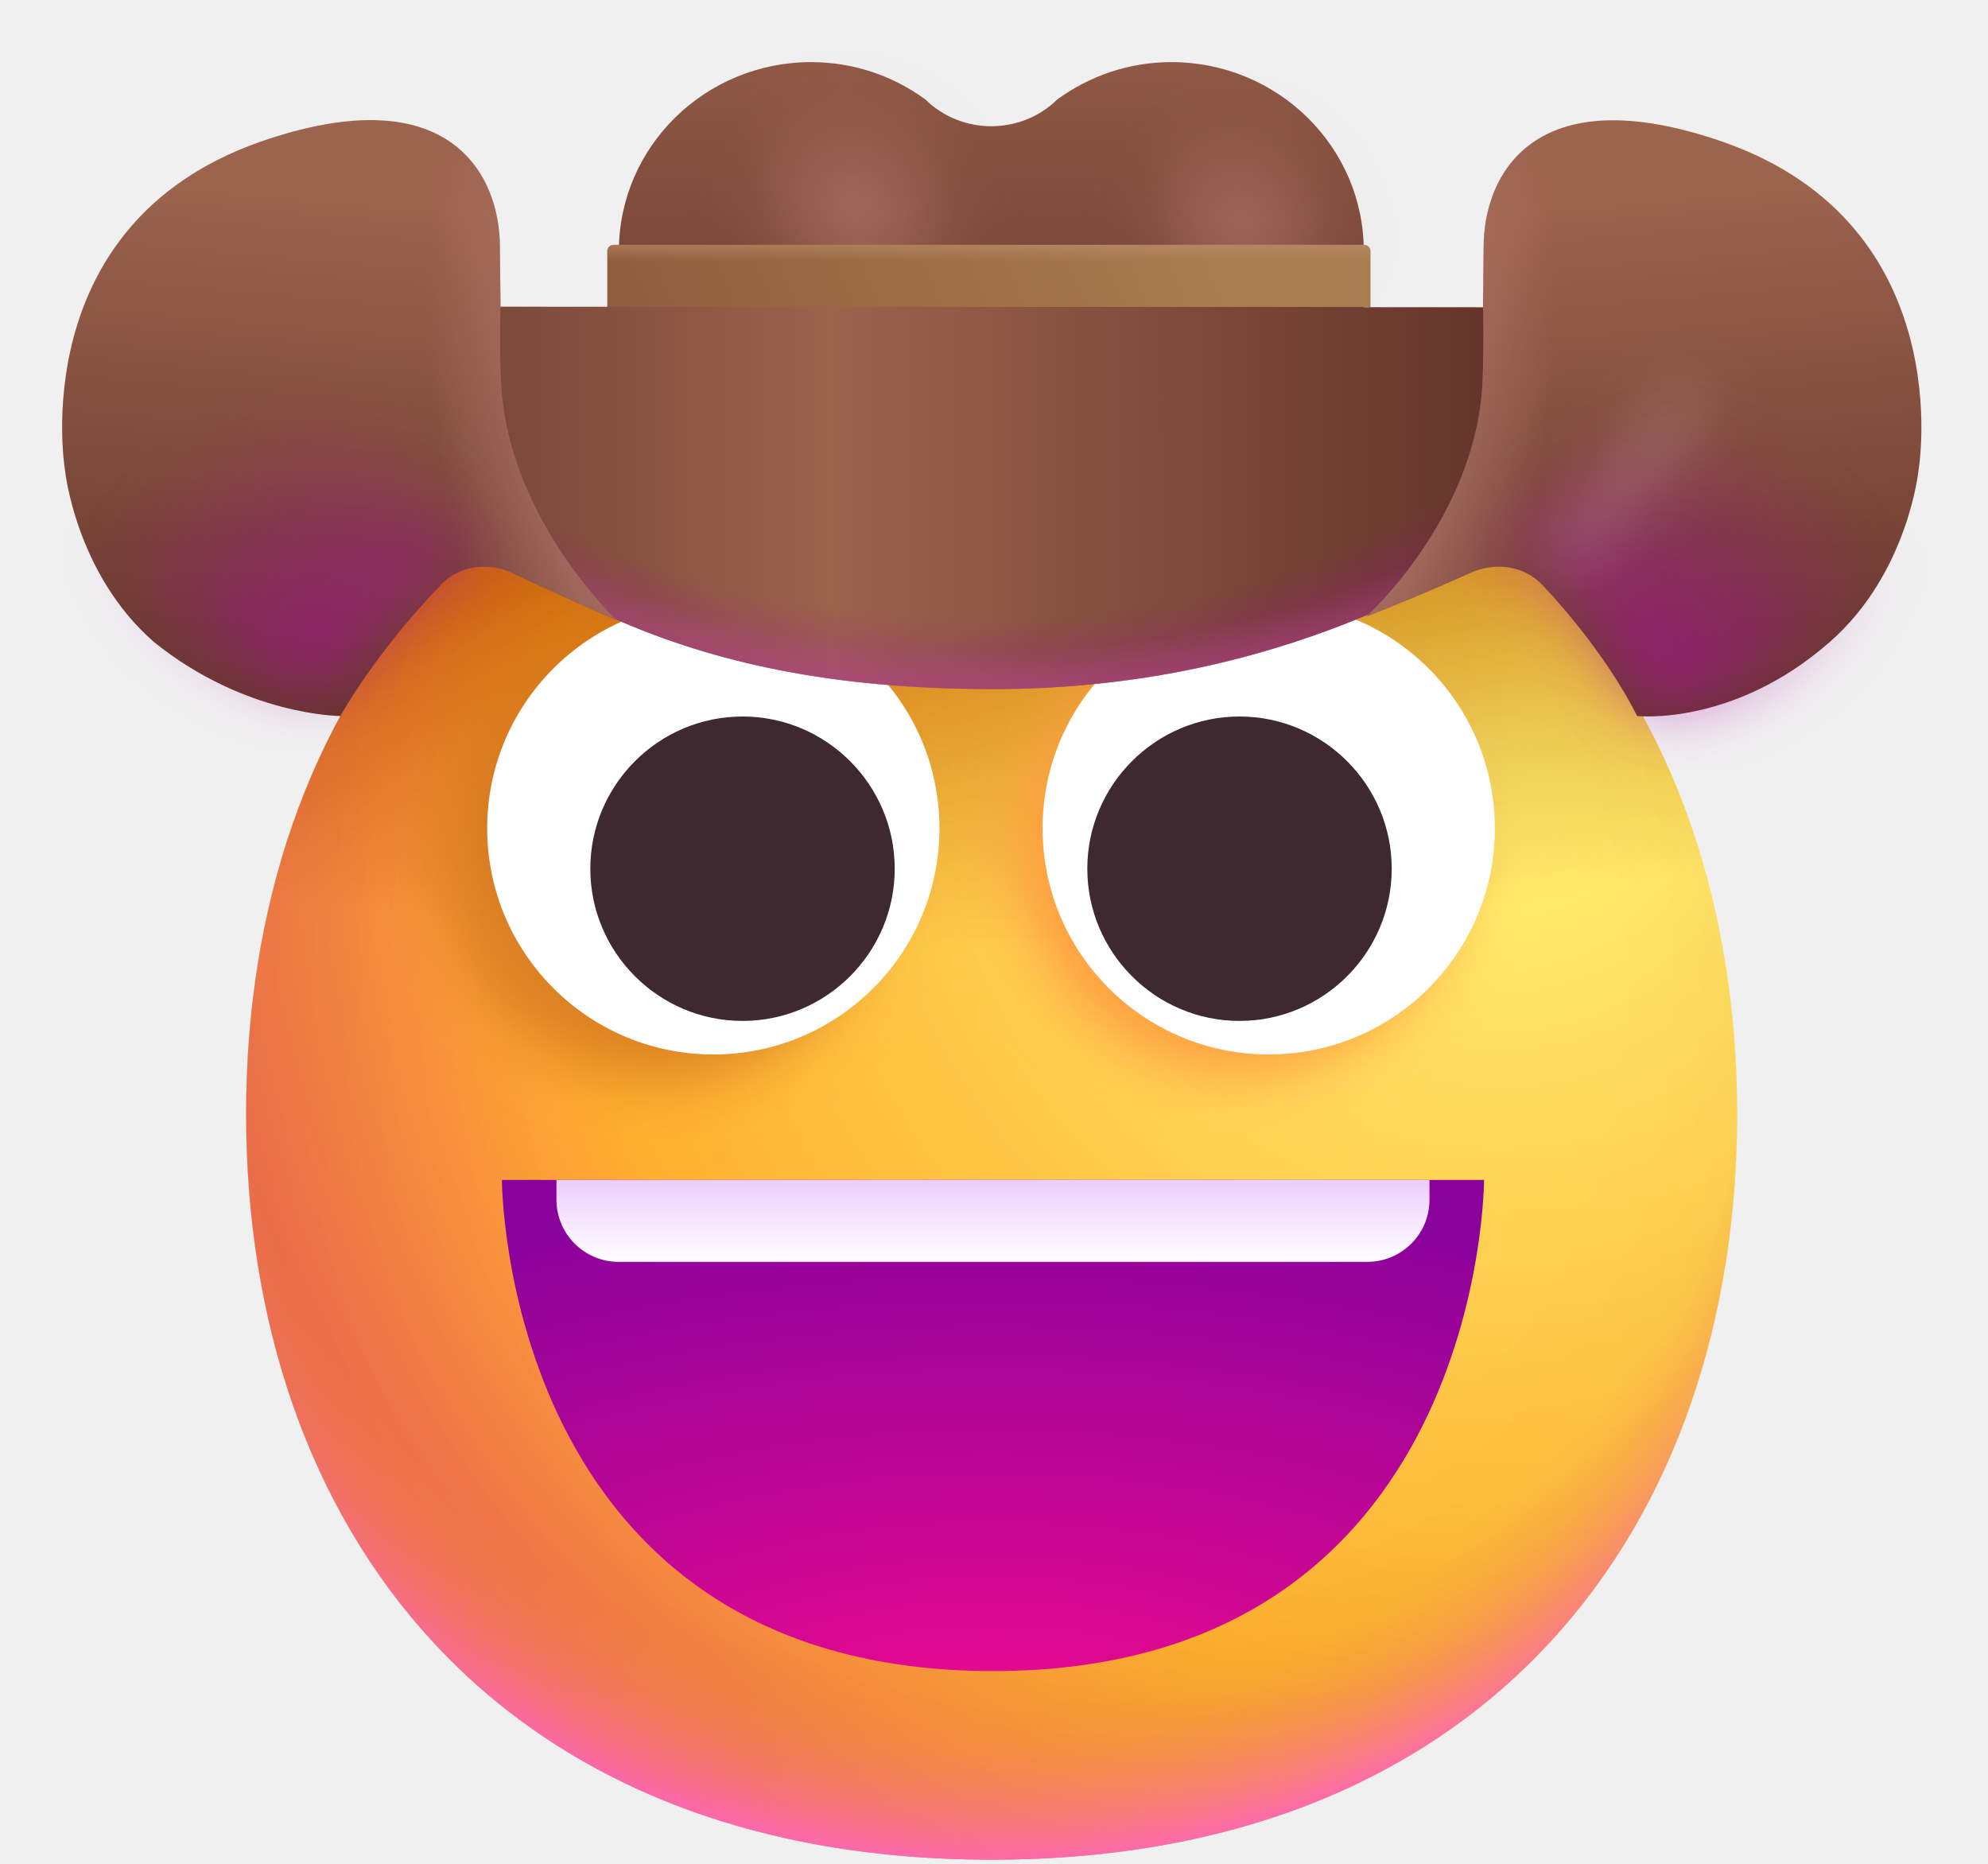
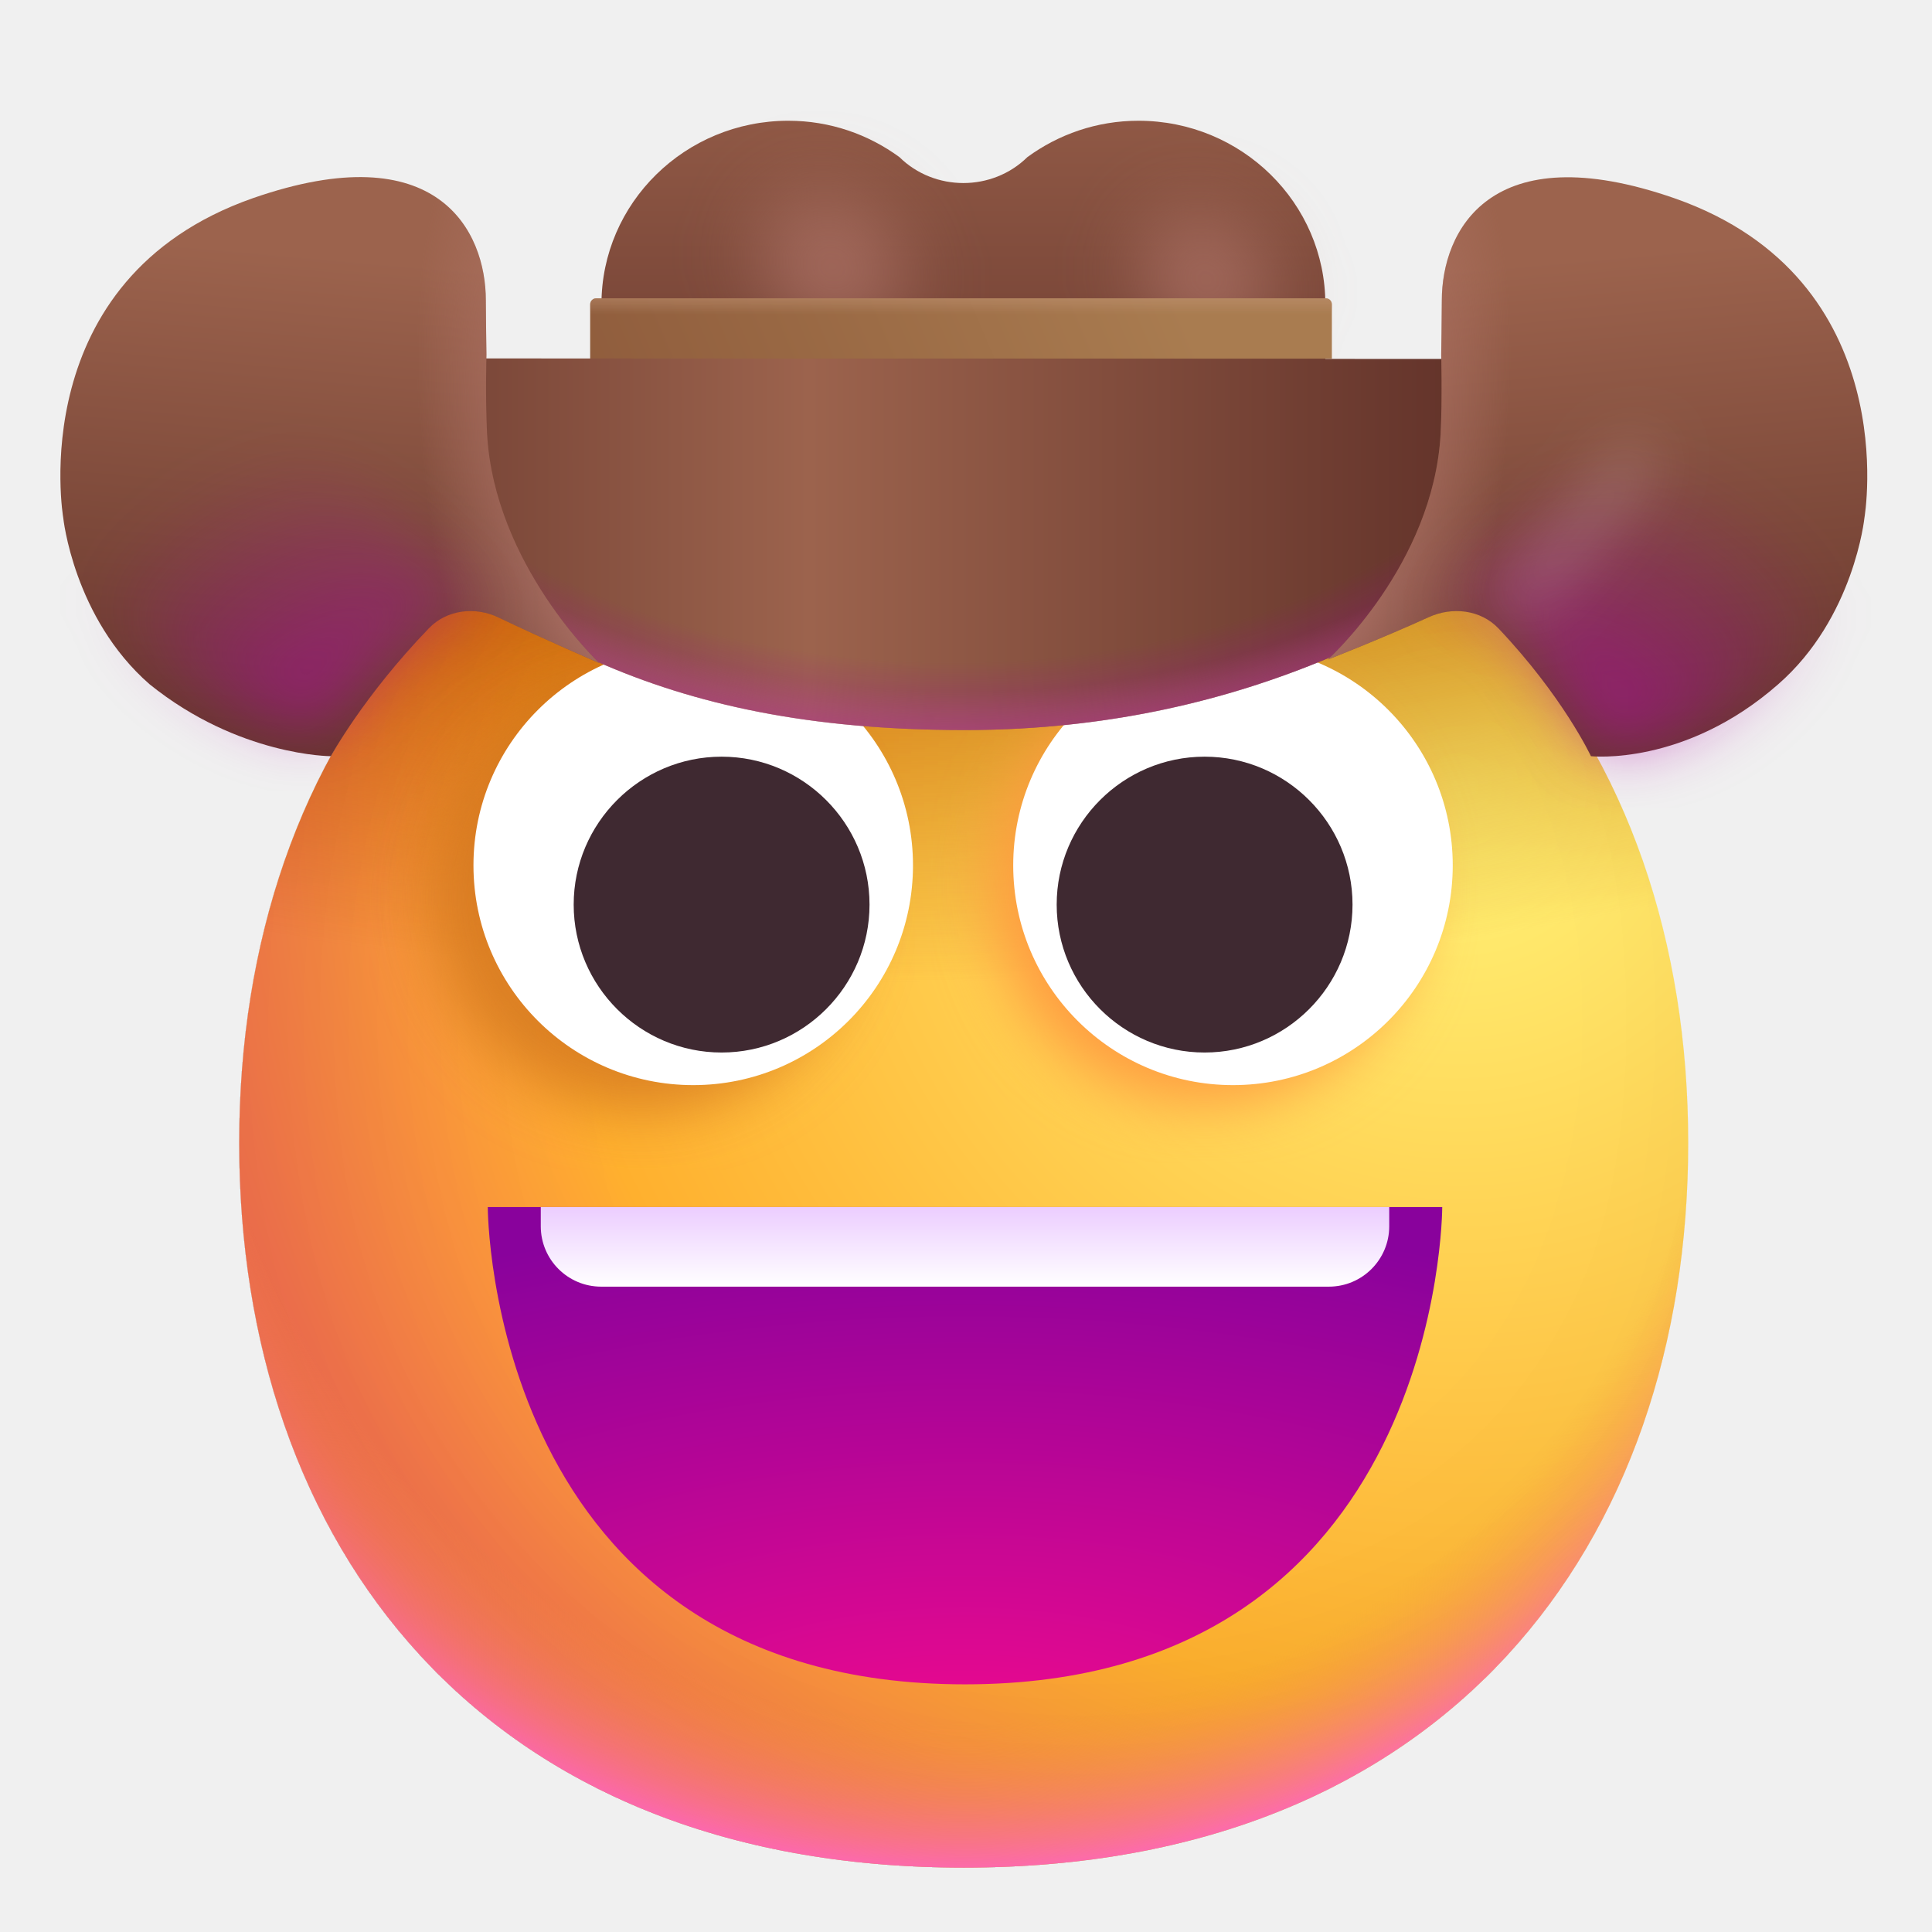
- <svg xmlns="http://www.w3.org/2000/svg" width="32" height="30" viewBox="0 0 32 30" fill="none">
+ <svg xmlns="http://www.w3.org/2000/svg" width="32" height="32" viewBox="0 0 32 32" fill="none">
  <g filter="url(#filter0_i_6808_5273)">
-     <path d="M15.962 29.933C23.963 29.933 27.962 24.561 27.962 17.933C27.962 11.306 23.963 5.933 15.962 5.933C7.96 5.933 3.962 11.306 3.962 17.933C3.962 24.561 7.96 29.933 15.962 29.933Z" fill="url(#paint0_radial_6808_5273)" />
+     <path d="M15.962 30.933C23.963 30.933 27.962 25.561 27.962 18.933C27.962 12.306 23.963 6.933 15.962 6.933C7.96 6.933 3.962 12.306 3.962 18.933C3.962 25.561 7.96 30.933 15.962 30.933Z" fill="url(#paint0_radial_6808_5273)" />
  </g>
-   <path d="M15.962 29.933C23.963 29.933 27.962 24.561 27.962 17.933C27.962 11.306 23.963 5.933 15.962 5.933C7.96 5.933 3.962 11.306 3.962 17.933C3.962 24.561 7.96 29.933 15.962 29.933Z" fill="url(#paint1_radial_6808_5273)" style="mix-blend-mode:multiply" />
-   <path d="M15.962 29.933C23.963 29.933 27.962 24.561 27.962 17.933C27.962 11.306 23.963 5.933 15.962 5.933C7.96 5.933 3.962 11.306 3.962 17.933C3.962 24.561 7.96 29.933 15.962 29.933Z" fill="url(#paint2_radial_6808_5273)" />
-   <path d="M18.856 1C18.163 1 17.53 1.227 17.017 1.602C16.434 2.175 15.479 2.175 14.897 1.602C14.384 1.227 13.751 1 13.057 1C11.349 1 9.962 2.362 9.962 4.041V9.007H21.952V4.041C21.952 2.362 20.565 1 18.856 1Z" fill="url(#paint3_linear_6808_5273)" />
+   <path d="M15.962 30.933C23.963 30.933 27.962 25.561 27.962 18.933C27.962 12.306 23.963 6.933 15.962 6.933C7.96 6.933 3.962 12.306 3.962 18.933C3.962 25.561 7.96 30.933 15.962 30.933Z" fill="url(#paint1_radial_6808_5273)" style="mix-blend-mode:multiply" />
+   <path d="M15.962 30.933C23.963 30.933 27.962 25.561 27.962 18.933C27.962 12.306 23.963 6.933 15.962 6.933C7.96 6.933 3.962 12.306 3.962 18.933C3.962 25.561 7.96 30.933 15.962 30.933Z" fill="url(#paint2_radial_6808_5273)" />
+   <path d="M18.856 2C18.163 2 17.53 2.227 17.017 2.602C16.434 3.175 15.479 3.175 14.897 2.602C14.384 2.227 13.751 2 13.057 2C11.349 2 9.962 3.362 9.962 5.041V10.007H21.952V5.041C21.952 3.362 20.565 2 18.856 2Z" fill="url(#paint3_linear_6808_5273)" />
  <g filter="url(#filter1_f_6808_5273)">
-     <circle cx="13.35" cy="3.412" r="2.412" fill="url(#paint4_radial_6808_5273)" fill-opacity="0.75" />
+     <circle cx="13.35" cy="4.412" r="2.412" fill="url(#paint4_radial_6808_5273)" fill-opacity="0.75" />
  </g>
  <g filter="url(#filter2_f_6808_5273)">
-     <ellipse cx="19.575" cy="3.63" rx="2.215" ry="2.194" fill="url(#paint5_radial_6808_5273)" fill-opacity="0.75" />
+     <ellipse cx="19.575" cy="4.63" rx="2.215" ry="2.194" fill="url(#paint5_radial_6808_5273)" fill-opacity="0.75" />
  </g>
-   <path d="M21.96 3.941H9.875C9.82 3.941 9.775 3.986 9.775 4.041V4.941H22.06V4.041C22.06 3.986 22.016 3.941 21.96 3.941Z" fill="url(#paint6_linear_6808_5273)" />
-   <path d="M21.96 3.941H9.875C9.82 3.941 9.775 3.986 9.775 4.041V4.941H22.06V4.041C22.06 3.986 22.016 3.941 21.96 3.941Z" fill="url(#paint7_linear_6808_5273)" />
+   <path d="M21.96 4.941H9.875C9.82 4.941 9.775 4.986 9.775 5.041V5.941H22.06V5.041C22.06 4.986 22.016 4.941 21.96 4.941Z" fill="url(#paint6_linear_6808_5273)" />
+   <path d="M21.96 4.941H9.875C9.82 4.941 9.775 4.986 9.775 5.041V5.941H22.06V5.041C22.06 4.986 22.016 4.941 21.96 4.941Z" fill="url(#paint7_linear_6808_5273)" />
  <g opacity="0.8" filter="url(#filter3_f_6808_5273)">
-     <path d="M10.638 17.377C12.581 17.377 14.155 15.802 14.155 13.86C14.155 11.918 12.581 10.343 10.638 10.343C8.696 10.343 7.122 11.918 7.122 13.86C7.122 15.802 8.696 17.377 10.638 17.377Z" fill="#D3751F" />
+     <path d="M10.638 18.377C12.581 18.377 14.155 16.802 14.155 14.86C14.155 12.918 12.581 11.343 10.638 11.343C8.696 11.343 7.122 12.918 7.122 14.86C7.122 16.802 8.696 18.377 10.638 18.377Z" fill="#D3751F" />
  </g>
  <g filter="url(#filter4_f_6808_5273)">
-     <path d="M19.952 17.257C21.894 17.257 23.468 15.682 23.468 13.74C23.468 11.798 21.894 10.223 19.952 10.223C18.01 10.223 16.435 11.798 16.435 13.74C16.435 15.682 18.01 17.257 19.952 17.257Z" fill="#FF9B40" />
+     <path d="M19.952 18.257C21.894 18.257 23.468 16.682 23.468 14.74C23.468 12.798 21.894 11.223 19.952 11.223C18.01 11.223 16.435 12.798 16.435 14.74C16.435 16.682 18.01 18.257 19.952 18.257Z" fill="#FF9B40" />
  </g>
-   <path d="M11.482 16.973C13.492 16.973 15.122 15.344 15.122 13.333C15.122 11.323 13.492 9.693 11.482 9.693C9.472 9.693 7.842 11.323 7.842 13.333C7.842 15.344 9.472 16.973 11.482 16.973Z" fill="white" />
-   <path d="M20.422 16.973C22.432 16.973 24.062 15.344 24.062 13.333C24.062 11.323 22.432 9.693 20.422 9.693C18.412 9.693 16.782 11.323 16.782 13.333C16.782 15.344 18.412 16.973 20.422 16.973Z" fill="white" />
-   <path d="M9.502 13.983C9.502 12.633 10.602 11.533 11.952 11.533C13.302 11.533 14.402 12.633 14.402 13.983C14.402 15.333 13.302 16.433 11.952 16.433C10.602 16.433 9.502 15.333 9.502 13.983Z" fill="#3F2931" />
-   <path d="M17.502 13.983C17.502 12.633 18.602 11.533 19.952 11.533C21.302 11.533 22.402 12.633 22.402 13.983C22.402 15.333 21.302 16.433 19.952 16.433C18.602 16.433 17.502 15.333 17.502 13.983Z" fill="#3F2931" />
-   <path d="M26.487 7.106H29.934C29.934 4.496 28.567 2.386 25.957 2.386C24.137 2.386 25.417 3.426 24.637 4.946L7.097 4.936C7.097 3.886 7.227 2.386 5.397 2.386C2.787 2.386 1.587 4.496 1.587 7.106H2.697L5.397 6.951C8.327 9.421 10.852 11.092 15.977 11.092C20.117 11.092 23.557 9.586 26.487 7.106Z" fill="url(#paint8_linear_6808_5273)" />
-   <path d="M26.487 7.106H29.934C29.934 4.496 28.567 2.386 25.957 2.386C24.137 2.386 25.417 3.426 24.637 4.946L7.097 4.936C7.097 3.886 7.227 2.386 5.397 2.386C2.787 2.386 1.587 4.496 1.587 7.106H2.697L5.397 6.951C8.327 9.421 10.852 11.092 15.977 11.092C20.117 11.092 23.557 9.586 26.487 7.106Z" fill="url(#paint9_radial_6808_5273)" />
-   <path d="M26.487 7.106H29.934C29.934 4.496 28.567 2.386 25.957 2.386C24.137 2.386 25.417 3.426 24.637 4.946L7.097 4.936C7.097 3.886 7.227 2.386 5.397 2.386C2.787 2.386 1.587 4.496 1.587 7.106H2.697L5.397 6.951C8.327 9.421 10.852 11.092 15.977 11.092C20.117 11.092 23.557 9.586 26.487 7.106Z" fill="url(#paint10_radial_6808_5273)" />
-   <path d="M8.057 4.873C8.057 4.873 8.037 5.583 8.067 6.183C8.187 8.353 9.927 9.983 9.927 9.983C9.927 9.983 9.016 9.591 8.258 9.228C7.871 9.042 7.401 9.097 7.103 9.407C6.011 10.541 5.481 11.525 5.481 11.525C5.481 11.525 3.954 11.525 2.477 10.333C1.217 9.233 1.047 7.573 1.047 7.573C1.047 7.573 0.367 3.623 4.187 2.283C7.257 1.213 8.047 2.833 8.047 3.973C8.047 4.193 8.057 4.873 8.057 4.873Z" fill="url(#paint11_linear_6808_5273)" />
-   <path d="M8.057 4.873C8.057 4.873 8.037 5.583 8.067 6.183C8.187 8.353 9.927 9.983 9.927 9.983C9.927 9.983 9.016 9.591 8.258 9.228C7.871 9.042 7.401 9.097 7.103 9.407C6.011 10.541 5.481 11.525 5.481 11.525C5.481 11.525 3.954 11.525 2.477 10.333C1.217 9.233 1.047 7.573 1.047 7.573C1.047 7.573 0.367 3.623 4.187 2.283C7.257 1.213 8.047 2.833 8.047 3.973C8.047 4.193 8.057 4.873 8.057 4.873Z" fill="url(#paint12_radial_6808_5273)" />
+   <path d="M11.482 17.973C13.492 17.973 15.122 16.344 15.122 14.333C15.122 12.323 13.492 10.693 11.482 10.693C9.472 10.693 7.842 12.323 7.842 14.333C7.842 16.344 9.472 17.973 11.482 17.973Z" fill="white" />
+   <path d="M20.422 17.973C22.432 17.973 24.062 16.344 24.062 14.333C24.062 12.323 22.432 10.693 20.422 10.693C18.412 10.693 16.782 12.323 16.782 14.333C16.782 16.344 18.412 17.973 20.422 17.973Z" fill="white" />
+   <path d="M9.502 14.983C9.502 13.633 10.602 12.533 11.952 12.533C13.302 12.533 14.402 13.633 14.402 14.983C14.402 16.333 13.302 17.433 11.952 17.433C10.602 17.433 9.502 16.333 9.502 14.983Z" fill="#3F2931" />
+   <path d="M17.502 14.983C17.502 13.633 18.602 12.533 19.952 12.533C21.302 12.533 22.402 13.633 22.402 14.983C22.402 16.333 21.302 17.433 19.952 17.433C18.602 17.433 17.502 16.333 17.502 14.983Z" fill="#3F2931" />
+   <path d="M26.487 8.106H29.934C29.934 5.496 28.567 3.386 25.957 3.386C24.137 3.386 25.417 4.426 24.637 5.946L7.097 5.936C7.097 4.886 7.227 3.386 5.397 3.386C2.787 3.386 1.587 5.496 1.587 8.106H2.697L5.397 7.951C8.327 10.421 10.852 12.092 15.977 12.092C20.117 12.092 23.557 10.586 26.487 8.106Z" fill="url(#paint8_linear_6808_5273)" />
+   <path d="M26.487 8.106H29.934C29.934 5.496 28.567 3.386 25.957 3.386C24.137 3.386 25.417 4.426 24.637 5.946L7.097 5.936C7.097 4.886 7.227 3.386 5.397 3.386C2.787 3.386 1.587 5.496 1.587 8.106H2.697L5.397 7.951C8.327 10.421 10.852 12.092 15.977 12.092C20.117 12.092 23.557 10.586 26.487 8.106Z" fill="url(#paint9_radial_6808_5273)" />
+   <path d="M26.487 8.106H29.934C29.934 5.496 28.567 3.386 25.957 3.386C24.137 3.386 25.417 4.426 24.637 5.946L7.097 5.936C7.097 4.886 7.227 3.386 5.397 3.386C2.787 3.386 1.587 5.496 1.587 8.106H2.697L5.397 7.951C8.327 10.421 10.852 12.092 15.977 12.092C20.117 12.092 23.557 10.586 26.487 8.106Z" fill="url(#paint10_radial_6808_5273)" />
+   <path d="M8.057 5.873C8.057 5.873 8.037 6.583 8.067 7.183C8.187 9.353 9.927 10.983 9.927 10.983C9.927 10.983 9.016 10.591 8.258 10.228C7.871 10.042 7.401 10.097 7.103 10.407C6.011 11.541 5.481 12.525 5.481 12.525C5.481 12.525 3.954 12.525 2.477 11.333C1.217 10.233 1.047 8.573 1.047 8.573C1.047 8.573 0.367 4.623 4.187 3.283C7.257 2.213 8.047 3.833 8.047 4.973C8.047 5.193 8.057 5.873 8.057 5.873Z" fill="url(#paint11_linear_6808_5273)" />
+   <path d="M8.057 5.873C8.057 5.873 8.037 6.583 8.067 7.183C8.187 9.353 9.927 10.983 9.927 10.983C9.927 10.983 9.016 10.591 8.258 10.228C7.871 10.042 7.401 10.097 7.103 10.407C6.011 11.541 5.481 12.525 5.481 12.525C5.481 12.525 3.954 12.525 2.477 11.333C1.217 10.233 1.047 8.573 1.047 8.573C1.047 8.573 0.367 4.623 4.187 3.283C7.257 2.213 8.047 3.833 8.047 4.973C8.047 5.193 8.057 5.873 8.057 5.873Z" fill="url(#paint12_radial_6808_5273)" />
  <g filter="url(#filter5_f_6808_5273)">
-     <path d="M1.282 7.249C2.022 4.648 5.647 6.448 7.393 8.512C7.686 8.859 7.986 9.098 8.306 9.248L8.3 9.264C8.274 9.252 8.249 9.24 8.224 9.228C7.836 9.042 7.366 9.097 7.07 9.409C6.024 10.123 5.306 11.092 5.306 11.092C5.306 11.092 4.009 11.092 2.556 9.873C1.668 9.129 1.395 8.189 1.311 7.67C1.27 7.412 1.211 7.5 1.282 7.249V7.249Z" fill="url(#paint13_radial_6808_5273)" />
+     <path d="M1.282 8.249C2.022 5.648 5.647 7.448 7.393 9.512C7.686 9.859 7.986 10.098 8.306 10.248L8.3 10.264C8.274 10.252 8.249 10.24 8.224 10.228C7.836 10.042 7.366 10.097 7.07 10.409C6.024 11.123 5.306 12.092 5.306 12.092C5.306 12.092 4.009 12.092 2.556 10.873C1.668 10.129 1.395 9.189 1.311 8.67C1.27 8.412 1.211 8.5 1.282 8.249V8.249Z" fill="url(#paint13_radial_6808_5273)" />
  </g>
-   <path d="M23.871 4.876C23.871 4.876 23.891 5.586 23.861 6.186C23.741 8.356 21.993 9.924 21.993 9.924C21.993 9.924 22.906 9.568 23.665 9.222C24.056 9.044 24.527 9.099 24.822 9.411C25.894 10.544 26.351 11.525 26.351 11.525C26.351 11.525 27.901 11.695 29.451 10.335C30.711 9.236 30.881 7.576 30.881 7.576C30.881 7.576 31.561 3.626 27.741 2.286C24.671 1.216 23.881 2.836 23.881 3.976C23.881 4.196 23.871 4.876 23.871 4.876Z" fill="url(#paint14_linear_6808_5273)" />
-   <path d="M23.871 4.876C23.871 4.876 23.891 5.586 23.861 6.186C23.741 8.356 21.993 9.924 21.993 9.924C21.993 9.924 22.906 9.568 23.665 9.222C24.056 9.044 24.527 9.099 24.822 9.411C25.894 10.544 26.351 11.525 26.351 11.525C26.351 11.525 27.901 11.695 29.451 10.335C30.711 9.236 30.881 7.576 30.881 7.576C30.881 7.576 31.561 3.626 27.741 2.286C24.671 1.216 23.881 2.836 23.881 3.976C23.881 4.196 23.871 4.876 23.871 4.876Z" fill="url(#paint15_radial_6808_5273)" />
+   <path d="M23.871 5.876C23.871 5.876 23.891 6.586 23.861 7.186C23.741 9.356 21.993 10.924 21.993 10.924C21.993 10.924 22.906 10.568 23.665 10.222C24.056 10.044 24.527 10.099 24.822 10.411C25.894 11.544 26.351 12.525 26.351 12.525C26.351 12.525 27.901 12.695 29.451 11.335C30.711 10.236 30.881 8.576 30.881 8.576C30.881 8.576 31.561 4.626 27.741 3.286C24.671 2.216 23.881 3.836 23.881 4.976C23.881 5.196 23.871 5.876 23.871 5.876Z" fill="url(#paint14_linear_6808_5273)" />
+   <path d="M23.871 5.876C23.871 5.876 23.891 6.586 23.861 7.186C23.741 9.356 21.993 10.924 21.993 10.924C21.993 10.924 22.906 10.568 23.665 10.222C24.056 10.044 24.527 10.099 24.822 10.411C25.894 11.544 26.351 12.525 26.351 12.525C26.351 12.525 27.901 12.695 29.451 11.335C30.711 10.236 30.881 8.576 30.881 8.576C30.881 8.576 31.561 4.626 27.741 3.286C24.671 2.216 23.881 3.836 23.881 4.976C23.881 5.196 23.871 5.876 23.871 5.876Z" fill="url(#paint15_radial_6808_5273)" />
  <g filter="url(#filter6_f_6808_5273)">
-     <path d="M30.805 7.423C29.726 5.019 26.186 6.357 24.544 8.418C24.226 8.817 23.9 9.086 23.552 9.25L23.558 9.266C23.583 9.254 23.609 9.242 23.634 9.23C24.021 9.044 24.604 8.954 24.899 9.266C25.971 10.4 26.431 11.357 26.431 11.357C26.431 11.357 27.724 11.655 29.274 10.295C29.958 9.717 30.361 9.008 30.591 8.46C30.826 7.901 31.053 7.976 30.805 7.423V7.423Z" fill="url(#paint16_radial_6808_5273)" />
+     <path d="M30.805 8.423C29.726 6.019 26.186 7.357 24.544 9.418C24.226 9.817 23.9 10.086 23.552 10.25L23.558 10.267C23.583 10.254 23.609 10.242 23.634 10.23C24.021 10.044 24.604 9.954 24.899 10.267C25.971 11.4 26.431 12.357 26.431 12.357C26.431 12.357 27.724 12.655 29.274 11.295C29.958 10.717 30.361 10.008 30.591 9.46C30.826 8.901 31.053 8.976 30.805 8.423V8.423Z" fill="url(#paint16_radial_6808_5273)" />
  </g>
  <g opacity="0.25" filter="url(#filter7_f_6808_5273)">
-     <path d="M25.187 8.888C25.536 8.539 26.409 7.591 27.109 6.591" stroke="white" stroke-width="0.5" stroke-linecap="round" />
+     <path d="M25.187 9.888C25.536 9.539 26.409 8.591 27.109 7.591" stroke="white" stroke-width="0.5" stroke-linecap="round" />
  </g>
-   <path d="M15.983 26.898C8.079 26.898 8.079 18.993 8.079 18.993H23.888C23.888 18.993 23.888 26.898 15.983 26.898Z" fill="url(#paint17_radial_6808_5273)" />
-   <path d="M8.957 19.311V18.993H23.01V19.311C23.01 19.863 22.562 20.311 22.01 20.311H9.957C9.405 20.311 8.957 19.863 8.957 19.311Z" fill="url(#paint18_linear_6808_5273)" />
+   <path d="M15.983 27.898C8.079 27.898 8.079 19.993 8.079 19.993H23.888C23.888 19.993 23.888 27.898 15.983 27.898Z" fill="url(#paint17_radial_6808_5273)" />
+   <path d="M8.957 20.311V19.993H23.01V20.311C23.01 20.863 22.562 21.311 22.01 21.311H9.957C9.405 21.311 8.957 20.863 8.957 20.311Z" fill="url(#paint18_linear_6808_5273)" />
  <defs>
-     <filter id="filter0_i_6808_5273" x="3.962" y="3.933" width="26" height="26" filterUnits="userSpaceOnUse" color-interpolation-filters="sRGB">
+     <filter id="filter0_i_6808_5273" x="3.962" y="4.933" width="26" height="26" filterUnits="userSpaceOnUse" color-interpolation-filters="sRGB">
      <feFlood flood-opacity="0" result="BackgroundImageFix" />
      <feBlend mode="normal" in="SourceGraphic" in2="BackgroundImageFix" result="shape" />
      <feColorMatrix in="SourceAlpha" type="matrix" values="0 0 0 0 0 0 0 0 0 0 0 0 0 0 0 0 0 0 127 0" result="hardAlpha" />
      <feOffset dx="2" dy="-2" />
      <feGaussianBlur stdDeviation="2" />
      <feComposite in2="hardAlpha" operator="arithmetic" k2="-1" k3="1" />
      <feColorMatrix type="matrix" values="0 0 0 0 0 0 0 0 0 0 0 0 0 0 0 0 0 0 0.08 0" />
      <feBlend mode="normal" in2="shape" result="effect1_innerShadow_6808_5273" />
    </filter>
-     <filter id="filter1_f_6808_5273" x="9.938" y="0" width="6.824" height="6.824" filterUnits="userSpaceOnUse" color-interpolation-filters="sRGB">
+     <filter id="filter1_f_6808_5273" x="9.938" y="1" width="6.824" height="6.824" filterUnits="userSpaceOnUse" color-interpolation-filters="sRGB">
      <feFlood flood-opacity="0" result="BackgroundImageFix" />
      <feBlend mode="normal" in="SourceGraphic" in2="BackgroundImageFix" result="shape" />
      <feGaussianBlur stdDeviation="0.5" result="effect1_foregroundBlur_6808_5273" />
    </filter>
-     <filter id="filter2_f_6808_5273" x="16.36" y="0.436" width="6.43" height="6.389" filterUnits="userSpaceOnUse" color-interpolation-filters="sRGB">
+     <filter id="filter2_f_6808_5273" x="16.36" y="1.436" width="6.43" height="6.389" filterUnits="userSpaceOnUse" color-interpolation-filters="sRGB">
      <feFlood flood-opacity="0" result="BackgroundImageFix" />
      <feBlend mode="normal" in="SourceGraphic" in2="BackgroundImageFix" result="shape" />
      <feGaussianBlur stdDeviation="0.5" result="effect1_foregroundBlur_6808_5273" />
    </filter>
-     <filter id="filter3_f_6808_5273" x="6.122" y="9.343" width="9.033" height="9.033" filterUnits="userSpaceOnUse" color-interpolation-filters="sRGB">
+     <filter id="filter3_f_6808_5273" x="6.122" y="10.343" width="9.033" height="9.033" filterUnits="userSpaceOnUse" color-interpolation-filters="sRGB">
      <feFlood flood-opacity="0" result="BackgroundImageFix" />
      <feBlend mode="normal" in="SourceGraphic" in2="BackgroundImageFix" result="shape" />
      <feGaussianBlur stdDeviation="0.5" result="effect1_foregroundBlur_6808_5273" />
    </filter>
-     <filter id="filter4_f_6808_5273" x="15.435" y="9.224" width="9.033" height="9.033" filterUnits="userSpaceOnUse" color-interpolation-filters="sRGB">
+     <filter id="filter4_f_6808_5273" x="15.435" y="10.223" width="9.033" height="9.033" filterUnits="userSpaceOnUse" color-interpolation-filters="sRGB">
      <feFlood flood-opacity="0" result="BackgroundImageFix" />
      <feBlend mode="normal" in="SourceGraphic" in2="BackgroundImageFix" result="shape" />
      <feGaussianBlur stdDeviation="0.5" result="effect1_foregroundBlur_6808_5273" />
    </filter>
-     <filter id="filter5_f_6808_5273" x="0.249" y="4.958" width="9.057" height="7.134" filterUnits="userSpaceOnUse" color-interpolation-filters="sRGB">
+     <filter id="filter5_f_6808_5273" x="0.249" y="5.958" width="9.057" height="7.134" filterUnits="userSpaceOnUse" color-interpolation-filters="sRGB">
      <feFlood flood-opacity="0" result="BackgroundImageFix" />
      <feBlend mode="normal" in="SourceGraphic" in2="BackgroundImageFix" result="shape" />
      <feGaussianBlur stdDeviation="0.5" result="effect1_foregroundBlur_6808_5273" />
    </filter>
-     <filter id="filter6_f_6808_5273" x="22.552" y="5.138" width="9.36" height="7.247" filterUnits="userSpaceOnUse" color-interpolation-filters="sRGB">
+     <filter id="filter6_f_6808_5273" x="22.552" y="6.138" width="9.36" height="7.247" filterUnits="userSpaceOnUse" color-interpolation-filters="sRGB">
      <feFlood flood-opacity="0" result="BackgroundImageFix" />
      <feBlend mode="normal" in="SourceGraphic" in2="BackgroundImageFix" result="shape" />
      <feGaussianBlur stdDeviation="0.5" result="effect1_foregroundBlur_6808_5273" />
    </filter>
-     <filter id="filter7_f_6808_5273" x="23.937" y="5.341" width="4.422" height="4.797" filterUnits="userSpaceOnUse" color-interpolation-filters="sRGB">
+     <filter id="filter7_f_6808_5273" x="23.937" y="6.341" width="4.422" height="4.797" filterUnits="userSpaceOnUse" color-interpolation-filters="sRGB">
      <feFlood flood-opacity="0" result="BackgroundImageFix" />
      <feBlend mode="normal" in="SourceGraphic" in2="BackgroundImageFix" result="shape" />
      <feGaussianBlur stdDeviation="0.5" result="effect1_foregroundBlur_6808_5273" />
    </filter>
-     <radialGradient id="paint0_radial_6808_5273" cx="0" cy="0" r="1" gradientUnits="userSpaceOnUse" gradientTransform="translate(24.1064 11.9338) rotate(132.839) scale(32.1483)">
+     <radialGradient id="paint0_radial_6808_5273" cx="0" cy="0" r="1" gradientUnits="userSpaceOnUse" gradientTransform="translate(24.1064 12.9338) rotate(132.839) scale(32.1483)">
      <stop stop-color="#FFF478" />
      <stop offset="0.475" stop-color="#FFB02E" />
      <stop offset="1" stop-color="#F70A8D" />
    </radialGradient>
-     <radialGradient id="paint1_radial_6808_5273" cx="0" cy="0" r="1" gradientUnits="userSpaceOnUse" gradientTransform="translate(14.8437 -8.90116) rotate(90.4584) scale(29.9527 50.053)">
+     <radialGradient id="paint1_radial_6808_5273" cx="0" cy="0" r="1" gradientUnits="userSpaceOnUse" gradientTransform="translate(14.8437 -7.90116) rotate(90.4584) scale(29.9527 50.053)">
      <stop offset="0.546" stop-color="#C47F18" />
      <stop offset="0.807" stop-color="#C47F18" stop-opacity="0" />
    </radialGradient>
-     <radialGradient id="paint2_radial_6808_5273" cx="0" cy="0" r="1" gradientUnits="userSpaceOnUse" gradientTransform="translate(15.9629 14.9341) rotate(90) scale(15.3315)">
+     <radialGradient id="paint2_radial_6808_5273" cx="0" cy="0" r="1" gradientUnits="userSpaceOnUse" gradientTransform="translate(15.9629 15.9341) rotate(90) scale(15.3315)">
      <stop offset="0.824" stop-color="#F59639" stop-opacity="0" />
      <stop offset="1" stop-color="#FF63C4" />
    </radialGradient>
-     <linearGradient id="paint3_linear_6808_5273" x1="15.959" y1="-1.086" x2="15.959" y2="8.199" gradientUnits="userSpaceOnUse">
+     <linearGradient id="paint3_linear_6808_5273" x1="15.959" y1="-0.086" x2="15.959" y2="9.199" gradientUnits="userSpaceOnUse">
      <stop stop-color="#9C634D" />
      <stop offset="1" stop-color="#63332A" />
    </linearGradient>
-     <radialGradient id="paint4_radial_6808_5273" cx="0" cy="0" r="1" gradientUnits="userSpaceOnUse" gradientTransform="translate(13.7881 3.41212) rotate(-48.3665) scale(1.93638 2.22419)">
+     <radialGradient id="paint4_radial_6808_5273" cx="0" cy="0" r="1" gradientUnits="userSpaceOnUse" gradientTransform="translate(13.7881 4.41212) rotate(-48.3665) scale(1.93638 2.22419)">
      <stop stop-color="#BA7D72" />
      <stop offset="0.866" stop-color="#BA7D72" stop-opacity="0" />
    </radialGradient>
-     <radialGradient id="paint5_radial_6808_5273" cx="0" cy="0" r="1" gradientUnits="userSpaceOnUse" gradientTransform="translate(19.977 3.62989) rotate(-48.0997) scale(1.7689 2.03396)">
+     <radialGradient id="paint5_radial_6808_5273" cx="0" cy="0" r="1" gradientUnits="userSpaceOnUse" gradientTransform="translate(19.977 4.62989) rotate(-48.0997) scale(1.7689 2.03396)">
      <stop stop-color="#BA7D72" />
      <stop offset="0.866" stop-color="#BA7D72" stop-opacity="0" />
    </radialGradient>
-     <linearGradient id="paint6_linear_6808_5273" x1="19.181" y1="3.123" x2="7.399" y2="8.154" gradientUnits="userSpaceOnUse">
+     <linearGradient id="paint6_linear_6808_5273" x1="19.181" y1="4.123" x2="7.399" y2="9.154" gradientUnits="userSpaceOnUse">
      <stop stop-color="#A97C50" />
      <stop offset="1" stop-color="#875236" />
    </linearGradient>
-     <linearGradient id="paint7_linear_6808_5273" x1="15.918" y1="3.6" x2="15.918" y2="4.209" gradientUnits="userSpaceOnUse">
+     <linearGradient id="paint7_linear_6808_5273" x1="15.918" y1="4.6" x2="15.918" y2="5.209" gradientUnits="userSpaceOnUse">
      <stop stop-color="#C59779" />
      <stop offset="1" stop-color="#C59779" stop-opacity="0" />
    </linearGradient>
-     <linearGradient id="paint8_linear_6808_5273" x1="3.746" y1="6.186" x2="26.621" y2="6.186" gradientUnits="userSpaceOnUse">
+     <linearGradient id="paint8_linear_6808_5273" x1="3.746" y1="7.186" x2="26.621" y2="7.186" gradientUnits="userSpaceOnUse">
      <stop stop-color="#63332A" />
      <stop offset="0.422" stop-color="#9C634D" />
      <stop offset="0.896" stop-color="#63332A" />
    </linearGradient>
-     <radialGradient id="paint9_radial_6808_5273" cx="0" cy="0" r="1" gradientUnits="userSpaceOnUse" gradientTransform="translate(16.0244 3.74809) rotate(89.3538) scale(8.31303 13.5711)">
+     <radialGradient id="paint9_radial_6808_5273" cx="0" cy="0" r="1" gradientUnits="userSpaceOnUse" gradientTransform="translate(16.0244 4.74809) rotate(89.3538) scale(8.31303 13.5711)">
      <stop offset="0.807" stop-color="#BA7D72" stop-opacity="0" />
      <stop offset="1" stop-color="#BA7D72" />
    </radialGradient>
-     <radialGradient id="paint10_radial_6808_5273" cx="0" cy="0" r="1" gradientUnits="userSpaceOnUse" gradientTransform="translate(15.8088 2.38586) rotate(90.2562) scale(10.8311 16.1714)">
+     <radialGradient id="paint10_radial_6808_5273" cx="0" cy="0" r="1" gradientUnits="userSpaceOnUse" gradientTransform="translate(15.8088 3.38586) rotate(90.2562) scale(10.8311 16.1714)">
      <stop offset="0.698" stop-color="#A30599" stop-opacity="0" />
      <stop offset="1" stop-color="#BF0AB4" />
    </radialGradient>
-     <linearGradient id="paint11_linear_6808_5273" x1="5.997" y1="3.279" x2="5.216" y2="12.029" gradientUnits="userSpaceOnUse">
+     <linearGradient id="paint11_linear_6808_5273" x1="5.997" y1="4.279" x2="5.216" y2="13.029" gradientUnits="userSpaceOnUse">
      <stop stop-color="#9C634D" />
      <stop offset="1" stop-color="#63332A" />
    </linearGradient>
-     <radialGradient id="paint12_radial_6808_5273" cx="0" cy="0" r="1" gradientUnits="userSpaceOnUse" gradientTransform="translate(9.92687 7.74805) rotate(169.551) scale(2.75697 7.49416)">
+     <radialGradient id="paint12_radial_6808_5273" cx="0" cy="0" r="1" gradientUnits="userSpaceOnUse" gradientTransform="translate(9.92687 8.74805) rotate(169.551) scale(2.75697 7.49416)">
      <stop stop-color="#BA7D72" />
      <stop offset="1" stop-color="#BA7D72" stop-opacity="0" />
    </radialGradient>
-     <radialGradient id="paint13_radial_6808_5273" cx="0" cy="0" r="1" gradientUnits="userSpaceOnUse" gradientTransform="translate(7.27442 13.623) rotate(-123.82) scale(7.63581 6.10036)">
+     <radialGradient id="paint13_radial_6808_5273" cx="0" cy="0" r="1" gradientUnits="userSpaceOnUse" gradientTransform="translate(7.27442 14.623) rotate(-123.82) scale(7.63581 6.10036)">
      <stop stop-color="#BF0AB4" />
      <stop offset="1" stop-color="#A30599" stop-opacity="0" />
    </radialGradient>
-     <linearGradient id="paint14_linear_6808_5273" x1="25.931" y1="3.281" x2="26.712" y2="12.031" gradientUnits="userSpaceOnUse">
+     <linearGradient id="paint14_linear_6808_5273" x1="25.931" y1="4.282" x2="26.712" y2="13.031" gradientUnits="userSpaceOnUse">
      <stop stop-color="#9C634D" />
      <stop offset="1" stop-color="#63332A" />
    </linearGradient>
-     <radialGradient id="paint15_radial_6808_5273" cx="0" cy="0" r="1" gradientUnits="userSpaceOnUse" gradientTransform="translate(22.0007 7.75025) rotate(10.4489) scale(2.75697 7.49416)">
+     <radialGradient id="paint15_radial_6808_5273" cx="0" cy="0" r="1" gradientUnits="userSpaceOnUse" gradientTransform="translate(22.0007 8.75025) rotate(10.4489) scale(2.75697 7.49416)">
      <stop stop-color="#BA7D72" />
      <stop offset="1" stop-color="#BA7D72" stop-opacity="0" />
    </radialGradient>
-     <radialGradient id="paint16_radial_6808_5273" cx="0" cy="0" r="1" gradientUnits="userSpaceOnUse" gradientTransform="translate(24.5833 13.6252) rotate(-56.1799) scale(7.63582 6.10036)">
+     <radialGradient id="paint16_radial_6808_5273" cx="0" cy="0" r="1" gradientUnits="userSpaceOnUse" gradientTransform="translate(24.5833 14.6252) rotate(-56.1799) scale(7.63582 6.10036)">
      <stop stop-color="#BF0AB4" />
      <stop offset="1" stop-color="#A30599" stop-opacity="0" />
    </radialGradient>
-     <radialGradient id="paint17_radial_6808_5273" cx="0" cy="0" r="1" gradientUnits="userSpaceOnUse" gradientTransform="translate(15.9835 28.6547) rotate(-90) scale(9.6614 19.3228)">
+     <radialGradient id="paint17_radial_6808_5273" cx="0" cy="0" r="1" gradientUnits="userSpaceOnUse" gradientTransform="translate(15.9835 29.6547) rotate(-90) scale(9.6614 19.3228)">
      <stop stop-color="#F70A8D" />
      <stop offset="1" stop-color="#89029C" />
    </radialGradient>
-     <linearGradient id="paint18_linear_6808_5273" x1="15.983" y1="18.993" x2="15.983" y2="20.311" gradientUnits="userSpaceOnUse">
+     <linearGradient id="paint18_linear_6808_5273" x1="15.983" y1="19.993" x2="15.983" y2="21.311" gradientUnits="userSpaceOnUse">
      <stop stop-color="#ECCDFF" />
      <stop offset="1" stop-color="white" />
    </linearGradient>
  </defs>
</svg>
